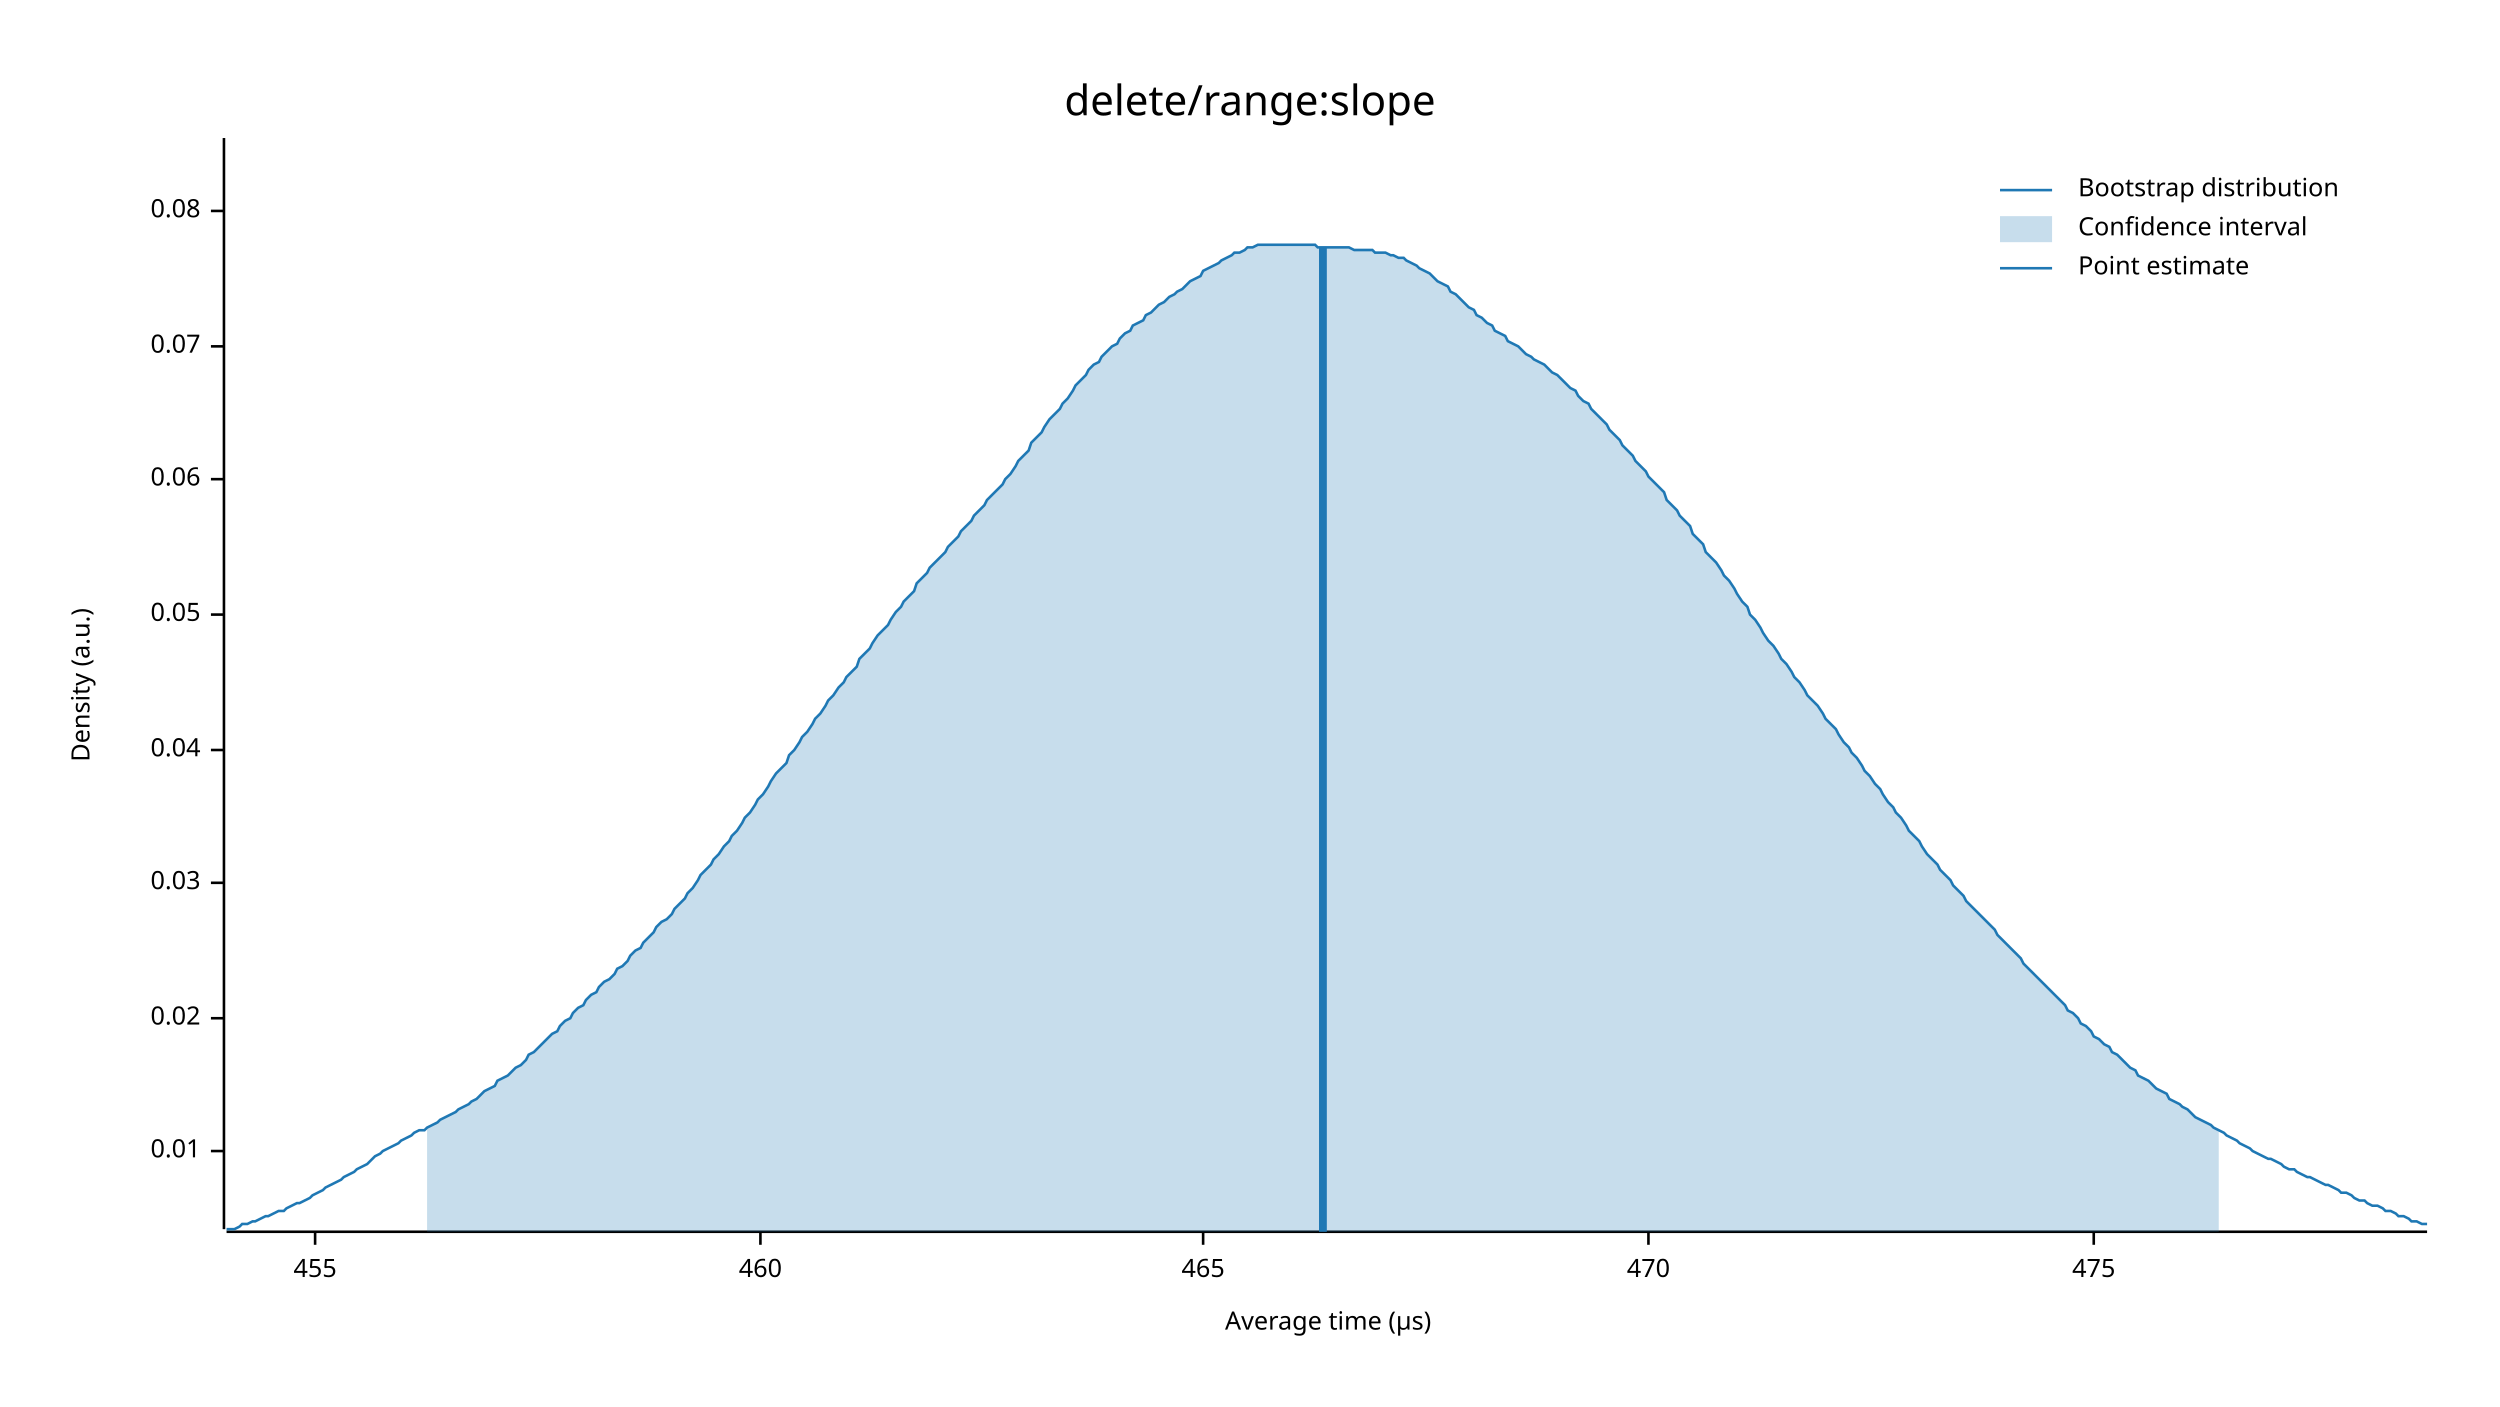
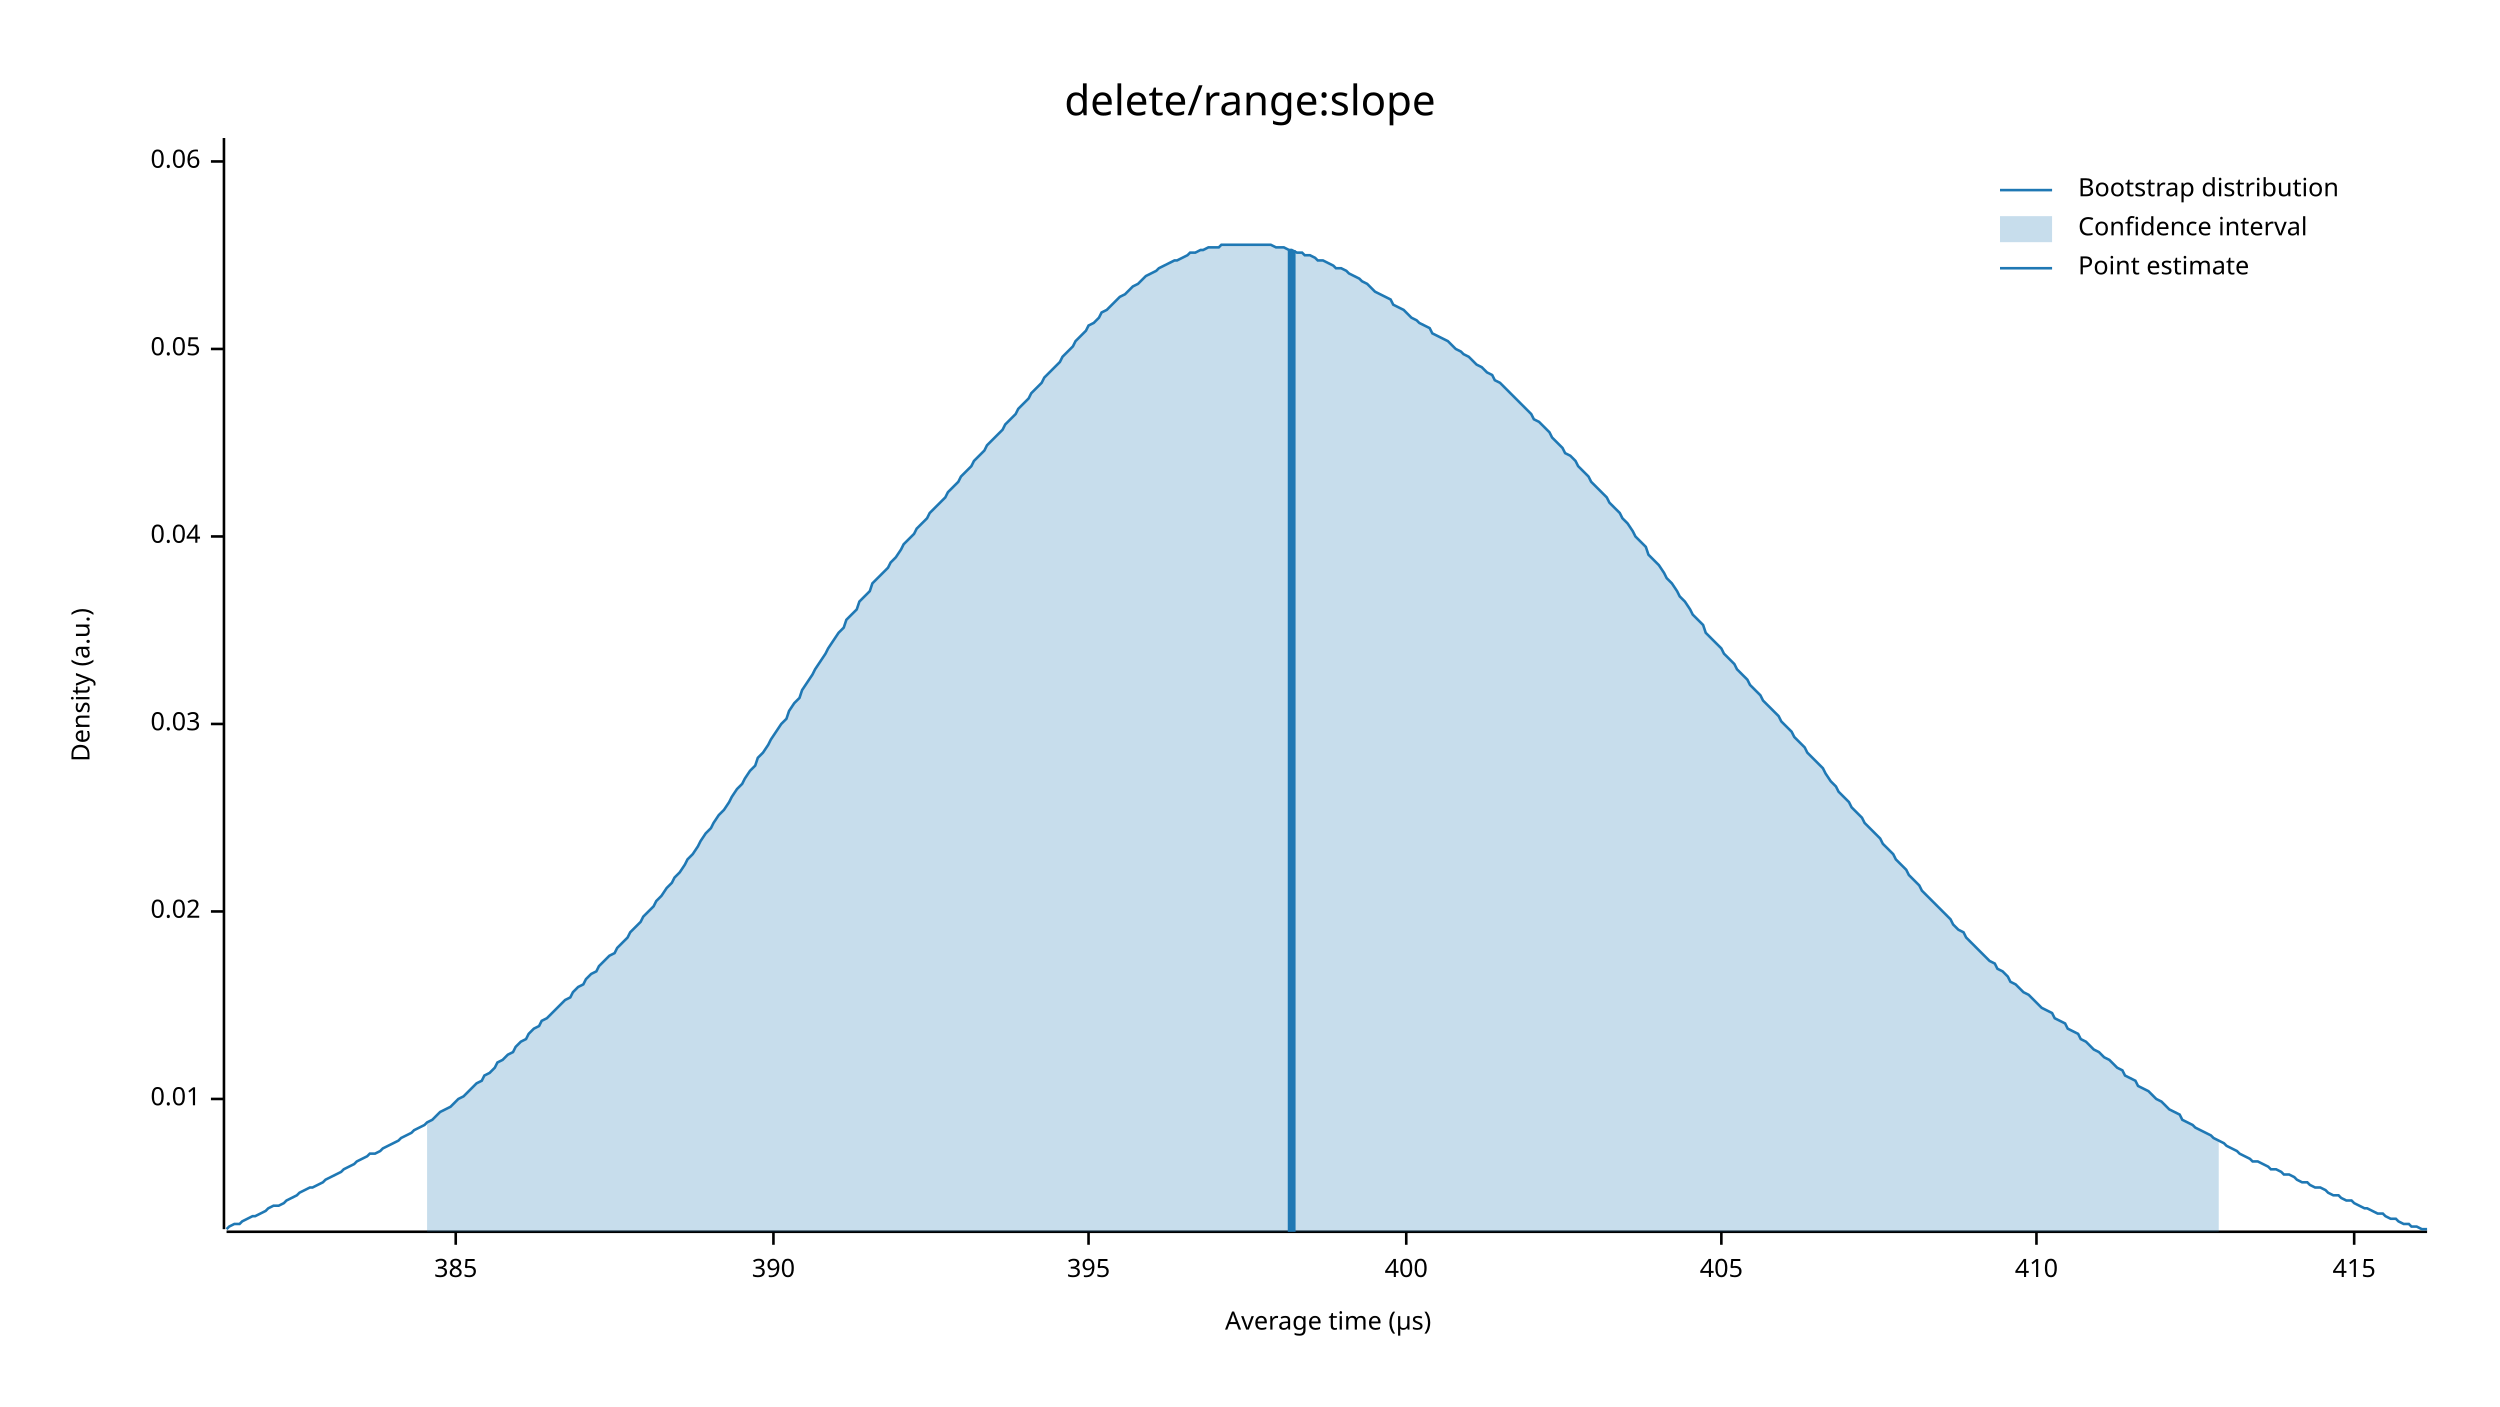
<svg xmlns="http://www.w3.org/2000/svg" width="960" height="540" viewBox="0 0 960 540">
  <text x="480" y="32" dy="0.76em" text-anchor="middle" font-family="sans-serif" font-size="16.129" opacity="1" fill="#000000">
delete/range:slope
</text>
  <text x="27" y="263" dy="0.76em" text-anchor="middle" font-family="sans-serif" font-size="9.677" opacity="1" fill="#000000" transform="rotate(270, 27, 263)">
Density (a.u.)
</text>
  <text x="510" y="513" dy="-0.5ex" text-anchor="middle" font-family="sans-serif" font-size="9.677" opacity="1" fill="#000000">
Average time (µs)
</text>
  <polyline fill="none" opacity="1" stroke="#000000" stroke-width="1" points="86,53 86,472 " />
-   <text x="77" y="442" dy="0.5ex" text-anchor="end" font-family="sans-serif" font-size="9.677" opacity="1" fill="#000000">
+   <text x="77" y="422" dy="0.5ex" text-anchor="end" font-family="sans-serif" font-size="9.677" opacity="1" fill="#000000">
0.01
</text>
-   <polyline fill="none" opacity="1" stroke="#000000" stroke-width="1" points="81,442 86,442 " />
-   <text x="77" y="391" dy="0.5ex" text-anchor="end" font-family="sans-serif" font-size="9.677" opacity="1" fill="#000000">
+   <polyline fill="none" opacity="1" stroke="#000000" stroke-width="1" points="81,422 86,422 " />
+   <text x="77" y="350" dy="0.5ex" text-anchor="end" font-family="sans-serif" font-size="9.677" opacity="1" fill="#000000">
0.02
</text>
-   <polyline fill="none" opacity="1" stroke="#000000" stroke-width="1" points="81,391 86,391 " />
-   <text x="77" y="339" dy="0.5ex" text-anchor="end" font-family="sans-serif" font-size="9.677" opacity="1" fill="#000000">
+   <polyline fill="none" opacity="1" stroke="#000000" stroke-width="1" points="81,350 86,350 " />
+   <text x="77" y="278" dy="0.5ex" text-anchor="end" font-family="sans-serif" font-size="9.677" opacity="1" fill="#000000">
0.03
</text>
-   <polyline fill="none" opacity="1" stroke="#000000" stroke-width="1" points="81,339 86,339 " />
-   <text x="77" y="288" dy="0.5ex" text-anchor="end" font-family="sans-serif" font-size="9.677" opacity="1" fill="#000000">
+   <polyline fill="none" opacity="1" stroke="#000000" stroke-width="1" points="81,278 86,278 " />
+   <text x="77" y="206" dy="0.5ex" text-anchor="end" font-family="sans-serif" font-size="9.677" opacity="1" fill="#000000">
0.04
</text>
-   <polyline fill="none" opacity="1" stroke="#000000" stroke-width="1" points="81,288 86,288 " />
-   <text x="77" y="236" dy="0.5ex" text-anchor="end" font-family="sans-serif" font-size="9.677" opacity="1" fill="#000000">
+   <polyline fill="none" opacity="1" stroke="#000000" stroke-width="1" points="81,206 86,206 " />
+   <text x="77" y="134" dy="0.5ex" text-anchor="end" font-family="sans-serif" font-size="9.677" opacity="1" fill="#000000">
0.05
</text>
-   <polyline fill="none" opacity="1" stroke="#000000" stroke-width="1" points="81,236 86,236 " />
-   <text x="77" y="184" dy="0.5ex" text-anchor="end" font-family="sans-serif" font-size="9.677" opacity="1" fill="#000000">
+   <polyline fill="none" opacity="1" stroke="#000000" stroke-width="1" points="81,134 86,134 " />
+   <text x="77" y="62" dy="0.5ex" text-anchor="end" font-family="sans-serif" font-size="9.677" opacity="1" fill="#000000">
0.06
</text>
-   <polyline fill="none" opacity="1" stroke="#000000" stroke-width="1" points="81,184 86,184 " />
-   <text x="77" y="133" dy="0.5ex" text-anchor="end" font-family="sans-serif" font-size="9.677" opacity="1" fill="#000000">
- 0.07
+   <polyline fill="none" opacity="1" stroke="#000000" stroke-width="1" points="81,62 86,62 " />
+   <polyline fill="none" opacity="1" stroke="#000000" stroke-width="1" points="87,473 932,473 " />
+   <text x="175" y="483" dy="0.76em" text-anchor="middle" font-family="sans-serif" font-size="9.677" opacity="1" fill="#000000">
+ 385
</text>
-   <polyline fill="none" opacity="1" stroke="#000000" stroke-width="1" points="81,133 86,133 " />
-   <text x="77" y="81" dy="0.5ex" text-anchor="end" font-family="sans-serif" font-size="9.677" opacity="1" fill="#000000">
- 0.08
+   <polyline fill="none" opacity="1" stroke="#000000" stroke-width="1" points="175,473 175,478 " />
+   <text x="297" y="483" dy="0.76em" text-anchor="middle" font-family="sans-serif" font-size="9.677" opacity="1" fill="#000000">
+ 390
</text>
-   <polyline fill="none" opacity="1" stroke="#000000" stroke-width="1" points="81,81 86,81 " />
-   <polyline fill="none" opacity="1" stroke="#000000" stroke-width="1" points="87,473 932,473 " />
-   <text x="121" y="483" dy="0.76em" text-anchor="middle" font-family="sans-serif" font-size="9.677" opacity="1" fill="#000000">
- 455
+   <polyline fill="none" opacity="1" stroke="#000000" stroke-width="1" points="297,473 297,478 " />
+   <text x="418" y="483" dy="0.76em" text-anchor="middle" font-family="sans-serif" font-size="9.677" opacity="1" fill="#000000">
+ 395
</text>
-   <polyline fill="none" opacity="1" stroke="#000000" stroke-width="1" points="121,473 121,478 " />
-   <text x="292" y="483" dy="0.76em" text-anchor="middle" font-family="sans-serif" font-size="9.677" opacity="1" fill="#000000">
- 460
+   <polyline fill="none" opacity="1" stroke="#000000" stroke-width="1" points="418,473 418,478 " />
+   <text x="540" y="483" dy="0.76em" text-anchor="middle" font-family="sans-serif" font-size="9.677" opacity="1" fill="#000000">
+ 400
</text>
-   <polyline fill="none" opacity="1" stroke="#000000" stroke-width="1" points="292,473 292,478 " />
-   <text x="462" y="483" dy="0.76em" text-anchor="middle" font-family="sans-serif" font-size="9.677" opacity="1" fill="#000000">
- 465
+   <polyline fill="none" opacity="1" stroke="#000000" stroke-width="1" points="540,473 540,478 " />
+   <text x="661" y="483" dy="0.76em" text-anchor="middle" font-family="sans-serif" font-size="9.677" opacity="1" fill="#000000">
+ 405
</text>
-   <polyline fill="none" opacity="1" stroke="#000000" stroke-width="1" points="462,473 462,478 " />
-   <text x="633" y="483" dy="0.76em" text-anchor="middle" font-family="sans-serif" font-size="9.677" opacity="1" fill="#000000">
- 470
+   <polyline fill="none" opacity="1" stroke="#000000" stroke-width="1" points="661,473 661,478 " />
+   <text x="782" y="483" dy="0.76em" text-anchor="middle" font-family="sans-serif" font-size="9.677" opacity="1" fill="#000000">
+ 410
</text>
-   <polyline fill="none" opacity="1" stroke="#000000" stroke-width="1" points="633,473 633,478 " />
-   <text x="804" y="483" dy="0.76em" text-anchor="middle" font-family="sans-serif" font-size="9.677" opacity="1" fill="#000000">
- 475
+   <polyline fill="none" opacity="1" stroke="#000000" stroke-width="1" points="782,473 782,478 " />
+   <text x="904" y="483" dy="0.76em" text-anchor="middle" font-family="sans-serif" font-size="9.677" opacity="1" fill="#000000">
+ 415
</text>
-   <polyline fill="none" opacity="1" stroke="#000000" stroke-width="1" points="804,473 804,478 " />
-   <polyline fill="none" opacity="1" stroke="#1F78B4" stroke-width="1" points="87,472 88,472 90,472 92,471 93,470 95,470 97,469 98,469 100,468 102,467 103,467 105,466 107,465 109,465 110,464 112,463 114,462 115,462 117,461 119,460 120,459 122,458 124,457 125,456 127,455 129,454 131,453 132,452 134,451 136,450 137,449 139,448 141,447 142,446 144,444 146,443 147,442 149,441 151,440 153,439 154,438 156,437 158,436 159,435 161,434 163,434 164,433 166,432 168,431 169,430 171,429 173,428 175,427 176,426 178,425 180,424 181,423 183,422 185,420 186,419 188,418 190,417 191,415 193,414 195,413 197,411 198,410 200,409 202,407 203,405 205,404 207,402 208,401 210,399 212,397 214,396 215,394 217,392 219,391 220,389 222,387 224,386 225,384 227,382 229,381 230,379 232,377 234,376 236,374 237,372 239,371 241,369 242,367 244,365 246,364 247,362 249,360 251,358 252,356 254,354 256,353 258,351 259,349 261,347 263,345 264,343 266,341 268,338 269,336 271,334 273,332 274,330 276,328 278,325 280,323 281,321 283,319 285,316 286,314 288,312 290,309 291,307 293,305 295,302 296,300 298,297 300,295 302,293 303,290 305,288 307,285 308,283 310,281 312,278 313,276 315,274 317,271 318,269 320,267 322,264 324,262 325,260 327,258 329,256 330,253 332,251 334,249 335,247 337,244 339,242 341,240 342,238 344,235 346,233 347,231 349,229 351,227 352,224 354,222 356,220 357,218 359,216 361,214 363,212 364,210 366,208 368,206 369,204 371,202 373,200 374,198 376,196 378,194 379,192 381,190 383,188 385,186 386,184 388,182 390,179 391,177 393,175 395,173 396,170 398,168 400,166 401,164 403,161 405,159 407,157 408,155 410,153 412,150 413,148 415,146 417,144 418,142 420,140 422,139 423,137 425,135 427,133 429,132 430,130 432,128 434,127 435,125 437,124 439,123 440,121 442,120 444,118 445,117 447,116 449,114 451,113 452,112 454,111 456,109 457,108 459,107 461,106 462,104 464,103 466,102 468,101 469,100 471,99 473,98 474,97 476,97 478,96 479,95 481,95 483,94 484,94 486,94 488,94 490,94 491,94 493,94 495,94 496,94 498,94 500,94 501,94 503,94 505,94 506,95 508,95 510,95 512,95 513,95 515,95 517,95 518,95 520,96 522,96 523,96 525,96 527,96 528,97 530,97 532,97 534,98 535,98 537,99 539,99 540,100 542,101 544,102 545,103 547,104 549,105 550,106 552,108 554,109 556,110 557,112 559,113 561,115 562,116 564,118 566,119 567,121 569,122 571,124 573,125 574,127 576,128 578,129 579,131 581,132 583,133 584,134 586,136 588,137 589,138 591,139 593,140 595,142 596,143 598,144 600,146 601,147 603,149 605,150 606,152 608,154 610,155 611,157 613,159 615,161 617,163 618,165 620,167 622,169 623,171 625,173 627,175 628,177 630,179 632,181 633,183 635,185 637,187 639,189 640,192 642,194 644,196 645,198 647,200 649,202 650,205 652,207 654,209 655,212 657,214 659,216 661,219 662,221 664,223 666,226 667,228 669,231 671,233 672,236 674,238 676,241 677,243 679,246 681,248 683,251 684,253 686,255 688,258 689,260 691,262 693,265 694,267 696,269 698,271 700,274 701,276 703,278 705,280 706,282 708,285 710,287 711,289 713,291 715,294 716,296 718,298 720,301 722,303 723,305 725,308 727,310 728,312 730,314 732,317 733,319 735,321 737,323 738,325 740,328 742,330 744,332 745,334 747,336 749,338 750,340 752,342 754,344 755,346 757,348 759,350 760,351 762,353 764,355 766,357 767,359 769,361 771,363 772,364 774,366 776,368 777,370 779,372 781,374 782,375 784,377 786,379 788,381 789,382 791,384 793,386 794,388 796,389 798,391 799,393 801,394 803,396 804,398 806,399 808,401 810,402 811,404 813,405 815,407 816,408 818,410 820,411 821,413 823,414 825,415 827,417 828,418 830,419 832,420 833,422 835,423 837,424 838,425 840,426 842,428 843,429 845,430 847,431 849,432 850,433 852,434 854,435 855,436 857,437 859,438 860,439 862,440 864,441 865,442 867,443 869,444 871,445 872,445 874,446 876,447 877,448 879,449 881,449 882,450 884,451 886,452 887,452 889,453 891,454 893,455 894,455 896,456 898,457 899,458 901,458 903,459 904,460 906,461 908,461 909,462 911,463 913,463 915,464 916,465 918,465 920,466 921,467 923,467 925,468 926,469 928,469 930,470 932,470 " />
-   <polygon opacity="0.25" fill="#1F78B4" points="164,433 166,432 168,431 169,430 171,429 173,428 175,427 176,426 178,425 180,424 181,423 183,422 185,420 186,419 188,418 190,417 191,415 193,414 195,413 197,411 198,410 200,409 202,407 203,405 205,404 207,402 208,401 210,399 212,397 214,396 215,394 217,392 219,391 220,389 222,387 224,386 225,384 227,382 229,381 230,379 232,377 234,376 236,374 237,372 239,371 241,369 242,367 244,365 246,364 247,362 249,360 251,358 252,356 254,354 256,353 258,351 259,349 261,347 263,345 264,343 266,341 268,338 269,336 271,334 273,332 274,330 276,328 278,325 280,323 281,321 283,319 285,316 286,314 288,312 290,309 291,307 293,305 295,302 296,300 298,297 300,295 302,293 303,290 305,288 307,285 308,283 310,281 312,278 313,276 315,274 317,271 318,269 320,267 322,264 324,262 325,260 327,258 329,256 330,253 332,251 334,249 335,247 337,244 339,242 341,240 342,238 344,235 346,233 347,231 349,229 351,227 352,224 354,222 356,220 357,218 359,216 361,214 363,212 364,210 366,208 368,206 369,204 371,202 373,200 374,198 376,196 378,194 379,192 381,190 383,188 385,186 386,184 388,182 390,179 391,177 393,175 395,173 396,170 398,168 400,166 401,164 403,161 405,159 407,157 408,155 410,153 412,150 413,148 415,146 417,144 418,142 420,140 422,139 423,137 425,135 427,133 429,132 430,130 432,128 434,127 435,125 437,124 439,123 440,121 442,120 444,118 445,117 447,116 449,114 451,113 452,112 454,111 456,109 457,108 459,107 461,106 462,104 464,103 466,102 468,101 469,100 471,99 473,98 474,97 476,97 478,96 479,95 481,95 483,94 484,94 486,94 488,94 490,94 491,94 493,94 495,94 496,94 498,94 500,94 501,94 503,94 505,94 506,95 508,95 510,95 512,95 513,95 515,95 517,95 518,95 520,96 522,96 523,96 525,96 527,96 528,97 530,97 532,97 534,98 535,98 537,99 539,99 540,100 542,101 544,102 545,103 547,104 549,105 550,106 552,108 554,109 556,110 557,112 559,113 561,115 562,116 564,118 566,119 567,121 569,122 571,124 573,125 574,127 576,128 578,129 579,131 581,132 583,133 584,134 586,136 588,137 589,138 591,139 593,140 595,142 596,143 598,144 600,146 601,147 603,149 605,150 606,152 608,154 610,155 611,157 613,159 615,161 617,163 618,165 620,167 622,169 623,171 625,173 627,175 628,177 630,179 632,181 633,183 635,185 637,187 639,189 640,192 642,194 644,196 645,198 647,200 649,202 650,205 652,207 654,209 655,212 657,214 659,216 661,219 662,221 664,223 666,226 667,228 669,231 671,233 672,236 674,238 676,241 677,243 679,246 681,248 683,251 684,253 686,255 688,258 689,260 691,262 693,265 694,267 696,269 698,271 700,274 701,276 703,278 705,280 706,282 708,285 710,287 711,289 713,291 715,294 716,296 718,298 720,301 722,303 723,305 725,308 727,310 728,312 730,314 732,317 733,319 735,321 737,323 738,325 740,328 742,330 744,332 745,334 747,336 749,338 750,340 752,342 754,344 755,346 757,348 759,350 760,351 762,353 764,355 766,357 767,359 769,361 771,363 772,364 774,366 776,368 777,370 779,372 781,374 782,375 784,377 786,379 788,381 789,382 791,384 793,386 794,388 796,389 798,391 799,393 801,394 803,396 804,398 806,399 808,401 810,402 811,404 813,405 815,407 816,408 818,410 820,411 821,413 823,414 825,415 827,417 828,418 830,419 832,420 833,422 835,423 837,424 838,425 840,426 842,428 843,429 845,430 847,431 849,432 850,433 852,434 852,473 164,473 " />
-   <polyline fill="none" opacity="1" stroke="#1F78B4" stroke-width="3" points="508,473 508,95 " />
+   <polyline fill="none" opacity="1" stroke="#000000" stroke-width="1" points="904,473 904,478 " />
+   <polyline fill="none" opacity="1" stroke="#1F78B4" stroke-width="1" points="87,472 88,471 90,470 92,470 93,469 95,468 97,467 98,467 100,466 102,465 103,464 105,463 107,463 109,462 110,461 112,460 114,459 115,458 117,457 119,456 120,456 122,455 124,454 125,453 127,452 129,451 131,450 132,449 134,448 136,447 137,446 139,445 141,444 142,443 144,443 146,442 147,441 149,440 151,439 153,438 154,437 156,436 158,435 159,434 161,433 163,432 164,431 166,430 168,428 169,427 171,426 173,425 175,423 176,422 178,421 180,419 181,418 183,416 185,415 186,413 188,412 190,410 191,408 193,407 195,405 197,404 198,402 200,400 202,399 203,397 205,395 207,394 208,392 210,391 212,389 214,387 215,386 217,384 219,383 220,381 222,379 224,378 225,376 227,374 229,373 230,371 232,369 234,367 236,366 237,364 239,362 241,360 242,358 244,356 246,354 247,352 249,350 251,348 252,346 254,344 256,341 258,339 259,337 261,335 263,332 264,330 266,328 268,325 269,323 271,320 273,318 274,316 276,313 278,311 280,308 281,306 283,303 285,301 286,299 288,296 290,294 291,291 293,289 295,286 296,284 298,281 300,278 302,276 303,273 305,270 307,268 308,265 310,262 312,259 313,257 315,254 317,251 318,249 320,246 322,243 324,241 325,238 327,236 329,234 330,231 332,229 334,227 335,224 337,222 339,220 341,218 342,216 344,214 346,211 347,209 349,207 351,205 352,203 354,201 356,199 357,197 359,195 361,193 363,191 364,189 366,187 368,185 369,183 371,181 373,179 374,177 376,175 378,173 379,171 381,169 383,167 385,165 386,163 388,161 390,159 391,157 393,155 395,153 396,151 398,149 400,147 401,145 403,143 405,141 407,139 408,137 410,135 412,133 413,131 415,129 417,127 418,125 420,124 422,122 423,120 425,119 427,117 429,115 430,114 432,113 434,111 435,110 437,109 439,107 440,106 442,105 444,104 445,103 447,102 449,101 451,100 452,100 454,99 456,98 457,97 459,97 461,96 462,96 464,95 466,95 468,95 469,94 471,94 473,94 474,94 476,94 478,94 479,94 481,94 483,94 484,94 486,94 488,94 490,95 491,95 493,95 495,96 496,96 498,97 500,97 501,98 503,98 505,99 506,100 508,100 510,101 512,102 513,103 515,103 517,104 518,105 520,106 522,107 523,108 525,109 527,111 528,112 530,113 532,114 534,115 535,117 537,118 539,119 540,120 542,122 544,123 545,124 547,125 549,126 550,128 552,129 554,130 556,131 557,132 559,134 561,135 562,136 564,137 566,139 567,140 569,141 571,143 573,144 574,146 576,147 578,149 579,150 581,152 583,154 584,155 586,157 588,159 589,161 591,162 593,164 595,166 596,168 598,170 600,172 601,174 603,175 605,177 606,179 608,181 610,183 611,185 613,187 615,189 617,191 618,193 620,195 622,197 623,199 625,201 627,204 628,206 630,208 632,210 633,213 635,215 637,217 639,220 640,222 642,224 644,227 645,229 647,231 649,234 650,236 652,238 654,240 655,243 657,245 659,247 661,249 662,251 664,253 666,255 667,257 669,259 671,261 672,263 674,265 676,267 677,269 679,271 681,273 683,275 684,277 686,279 688,281 689,283 691,285 693,287 694,289 696,291 698,293 700,295 701,297 703,300 705,302 706,304 708,306 710,308 711,310 713,312 715,314 716,316 718,318 720,320 722,322 723,324 725,326 727,328 728,330 730,332 732,334 733,336 735,338 737,340 738,342 740,344 742,346 744,348 745,349 747,351 749,353 750,355 752,357 754,358 755,360 757,362 759,364 760,365 762,367 764,369 766,370 767,372 769,373 771,375 772,377 774,378 776,380 777,381 779,382 781,384 782,385 784,387 786,388 788,389 789,391 791,392 793,393 794,395 796,396 798,397 799,399 801,400 803,402 804,403 806,404 808,406 810,407 811,408 813,410 815,411 816,413 818,414 820,415 821,417 823,418 825,419 827,421 828,422 830,423 832,425 833,426 835,427 837,428 838,430 840,431 842,432 843,433 845,434 847,435 849,436 850,437 852,438 854,439 855,440 857,441 859,442 860,443 862,444 864,445 865,446 867,446 869,447 871,448 872,449 874,449 876,450 877,451 879,451 881,452 882,453 884,454 886,454 887,455 889,456 891,456 893,457 894,458 896,459 898,459 899,460 901,461 903,461 904,462 906,463 908,464 909,464 911,465 913,466 915,466 916,467 918,468 920,468 921,469 923,470 925,470 926,471 928,471 930,472 932,472 " />
+   <polygon opacity="0.25" fill="#1F78B4" points="164,431 166,430 168,428 169,427 171,426 173,425 175,423 176,422 178,421 180,419 181,418 183,416 185,415 186,413 188,412 190,410 191,408 193,407 195,405 197,404 198,402 200,400 202,399 203,397 205,395 207,394 208,392 210,391 212,389 214,387 215,386 217,384 219,383 220,381 222,379 224,378 225,376 227,374 229,373 230,371 232,369 234,367 236,366 237,364 239,362 241,360 242,358 244,356 246,354 247,352 249,350 251,348 252,346 254,344 256,341 258,339 259,337 261,335 263,332 264,330 266,328 268,325 269,323 271,320 273,318 274,316 276,313 278,311 280,308 281,306 283,303 285,301 286,299 288,296 290,294 291,291 293,289 295,286 296,284 298,281 300,278 302,276 303,273 305,270 307,268 308,265 310,262 312,259 313,257 315,254 317,251 318,249 320,246 322,243 324,241 325,238 327,236 329,234 330,231 332,229 334,227 335,224 337,222 339,220 341,218 342,216 344,214 346,211 347,209 349,207 351,205 352,203 354,201 356,199 357,197 359,195 361,193 363,191 364,189 366,187 368,185 369,183 371,181 373,179 374,177 376,175 378,173 379,171 381,169 383,167 385,165 386,163 388,161 390,159 391,157 393,155 395,153 396,151 398,149 400,147 401,145 403,143 405,141 407,139 408,137 410,135 412,133 413,131 415,129 417,127 418,125 420,124 422,122 423,120 425,119 427,117 429,115 430,114 432,113 434,111 435,110 437,109 439,107 440,106 442,105 444,104 445,103 447,102 449,101 451,100 452,100 454,99 456,98 457,97 459,97 461,96 462,96 464,95 466,95 468,95 469,94 471,94 473,94 474,94 476,94 478,94 479,94 481,94 483,94 484,94 486,94 488,94 490,95 491,95 493,95 495,96 496,96 498,97 500,97 501,98 503,98 505,99 506,100 508,100 510,101 512,102 513,103 515,103 517,104 518,105 520,106 522,107 523,108 525,109 527,111 528,112 530,113 532,114 534,115 535,117 537,118 539,119 540,120 542,122 544,123 545,124 547,125 549,126 550,128 552,129 554,130 556,131 557,132 559,134 561,135 562,136 564,137 566,139 567,140 569,141 571,143 573,144 574,146 576,147 578,149 579,150 581,152 583,154 584,155 586,157 588,159 589,161 591,162 593,164 595,166 596,168 598,170 600,172 601,174 603,175 605,177 606,179 608,181 610,183 611,185 613,187 615,189 617,191 618,193 620,195 622,197 623,199 625,201 627,204 628,206 630,208 632,210 633,213 635,215 637,217 639,220 640,222 642,224 644,227 645,229 647,231 649,234 650,236 652,238 654,240 655,243 657,245 659,247 661,249 662,251 664,253 666,255 667,257 669,259 671,261 672,263 674,265 676,267 677,269 679,271 681,273 683,275 684,277 686,279 688,281 689,283 691,285 693,287 694,289 696,291 698,293 700,295 701,297 703,300 705,302 706,304 708,306 710,308 711,310 713,312 715,314 716,316 718,318 720,320 722,322 723,324 725,326 727,328 728,330 730,332 732,334 733,336 735,338 737,340 738,342 740,344 742,346 744,348 745,349 747,351 749,353 750,355 752,357 754,358 755,360 757,362 759,364 760,365 762,367 764,369 766,370 767,372 769,373 771,375 772,377 774,378 776,380 777,381 779,382 781,384 782,385 784,387 786,388 788,389 789,391 791,392 793,393 794,395 796,396 798,397 799,399 801,400 803,402 804,403 806,404 808,406 810,407 811,408 813,410 815,411 816,413 818,414 820,415 821,417 823,418 825,419 827,421 828,422 830,423 832,425 833,426 835,427 837,428 838,430 840,431 842,432 843,433 845,434 847,435 849,436 850,437 852,438 852,473 164,473 " />
+   <polyline fill="none" opacity="1" stroke="#1F78B4" stroke-width="3" points="496,473 496,96 " />
  <text x="798" y="68" dy="0.76em" text-anchor="start" font-family="sans-serif" font-size="9.677" opacity="1" fill="#000000">
Bootstrap distribution
</text>
  <text x="798" y="83" dy="0.76em" text-anchor="start" font-family="sans-serif" font-size="9.677" opacity="1" fill="#000000">
Confidence interval
</text>
  <text x="798" y="98" dy="0.76em" text-anchor="start" font-family="sans-serif" font-size="9.677" opacity="1" fill="#000000">
Point estimate
</text>
  <polyline fill="none" opacity="1" stroke="#1F78B4" stroke-width="1" points="768,73 788,73 " />
  <rect x="768" y="83" width="20" height="10" opacity="0.25" fill="#1F78B4" stroke="none" />
  <polyline fill="none" opacity="1" stroke="#1F78B4" stroke-width="1" points="768,103 788,103 " />
</svg>
